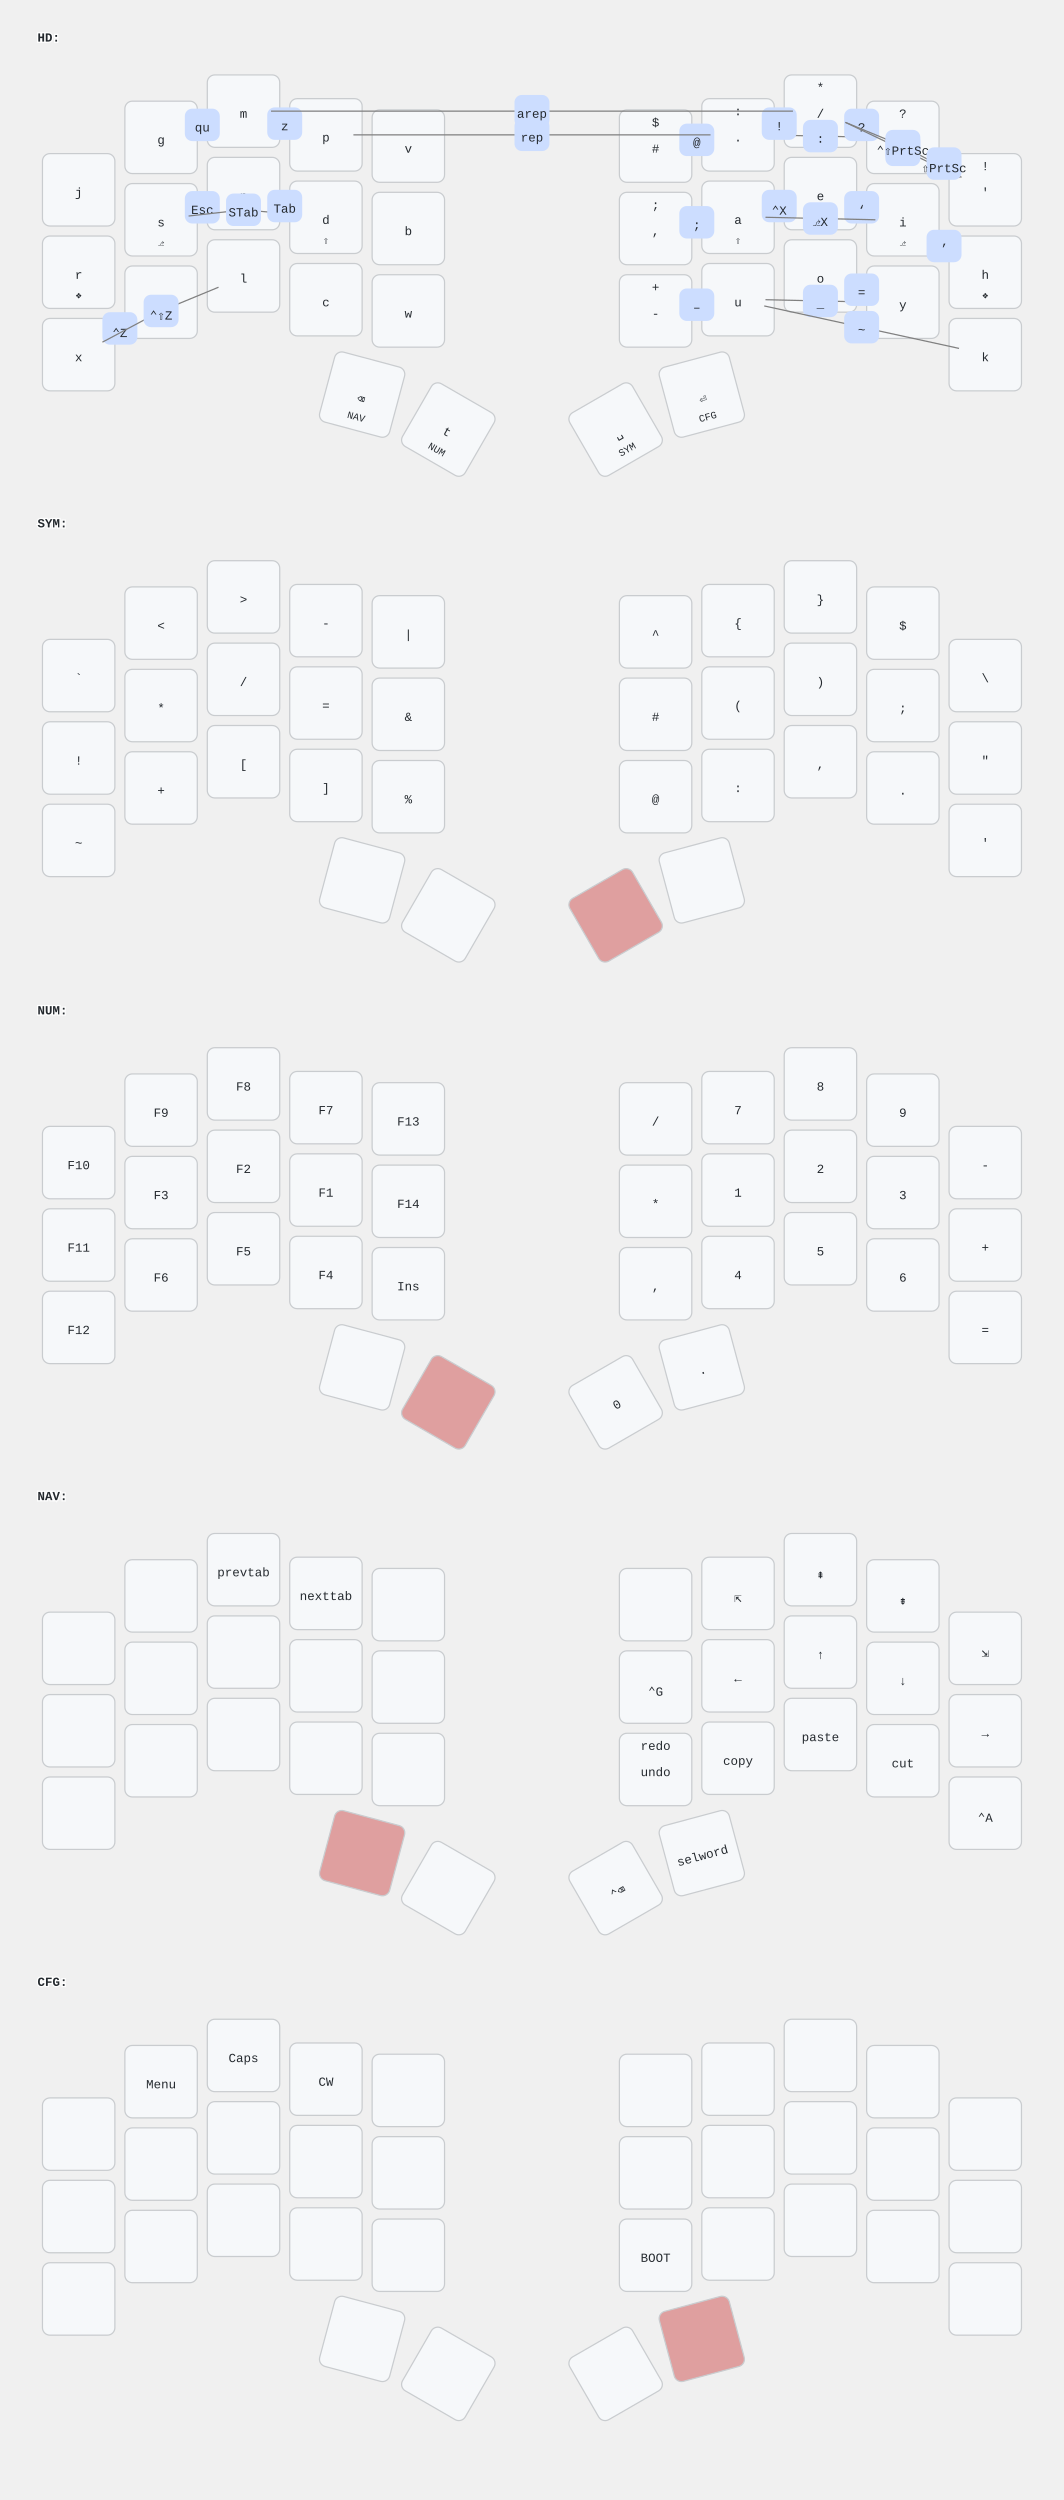
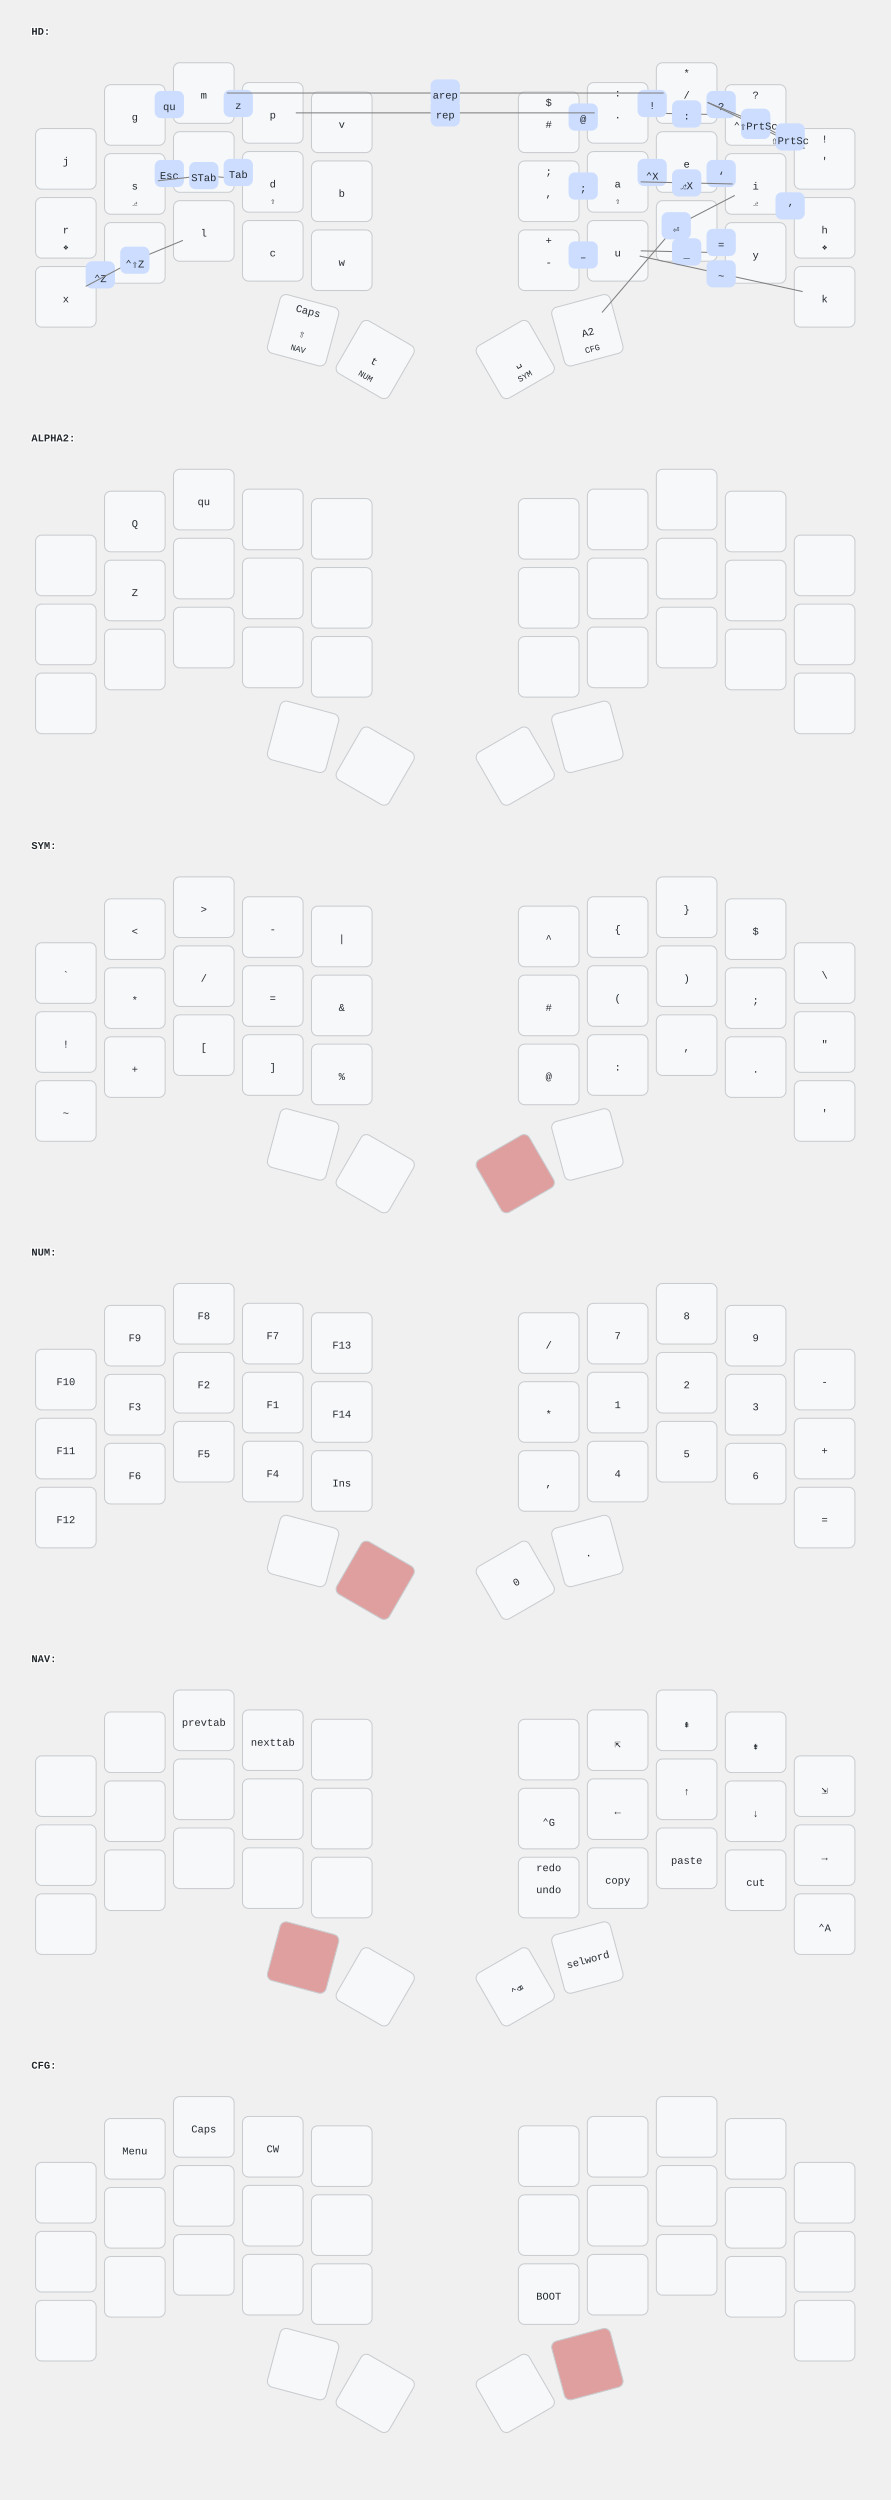
- <svg xmlns="http://www.w3.org/2000/svg" width="852" height="2002" viewBox="0 0 852 2002" class="keymap">
+ <svg xmlns="http://www.w3.org/2000/svg" width="852" height="2392" viewBox="0 0 852 2392" class="keymap">
  <style>/* inherit to force styles through use tags */
svg path {
    fill: inherit;
}

/* font and background color specifications */
svg.keymap {
    font-family: SFMono-Regular,Consolas,Liberation Mono,Menlo,monospace;
    font-size: 10px;
    font-kerning: normal;
    text-rendering: optimizeLegibility;
    fill: #24292e;
}

/* default key styling */
rect.key {
    fill: #f6f8fa;
    stroke: #c9cccf;
    stroke-width: 1;
}

/* default key side styling, only used is draw_key_sides is set */
rect.side {
    filter: brightness(90%);
}

/* color accent for combo boxes */
rect.combo, rect.combo-separate {
    fill: #cdf;
}

/* color accent for held keys */
rect.held, rect.combo.held {
    fill: #df9f9f;
}

/* color accent for ghost (optional) keys */
rect.ghost, rect.combo.ghost {
    stroke-dasharray: 4, 4;
    stroke-width: 2;
}

text {
    text-anchor: middle;
    dominant-baseline: hanging;
}

/* styling for layer labels */
text.label {
    font-weight: bold;
    text-anchor: start;
    stroke: white;
    stroke-width: 2;
    paint-order: stroke;
}

/* styling for combo tap, and key hold/shifted label text */
text.combo, text.hold, text.shifted {
    font-size: 10px;
}

/* styling for hold label text */
text.hold {
    font-size: 8px;
}

text.hold {
    text-anchor: middle;
    dominant-baseline: auto;
}

text.shifted {
    text-anchor: middle;
    dominant-baseline: hanging;
}

/* styling for hold/shifted label text in combo box */
text.combo.hold, text.combo.shifted {
    font-size: 8px;
}

/* lighter symbol for transparent keys */
text.trans {
    fill: #7b7e81;
}

/* styling for combo dendrons */
path.combo {
    stroke-width: 1;
    stroke: gray;
    fill: none;
}

/* Start Tabler Icons Cleanup */
/* cannot use height/width with glyphs */
.icon-tabler &gt; path {
    fill: inherit;
    stroke: inherit;
    stroke-width: 2;
}
/* hide tabler's default box */
.icon-tabler &gt; path[stroke="none"][fill="none"] {
    visibility: hidden;
}
/* End Tabler Icons Cleanup */
</style>
  <g transform="translate(30, 0)" class="layer-HD">
    <text x="0" y="28" class="label" id="HD">HD:</text>
    <g transform="translate(0, 56)">
      <g transform="translate(33, 96)" class="key keypos-0">
        <rect rx="6" ry="6" x="-29" y="-29" width="58" height="58" class="key" />
        <text x="0" y="0" class="key tap">j</text>
      </g>
      <g transform="translate(99, 54)" class="key keypos-1">
        <rect rx="6" ry="6" x="-29" y="-29" width="58" height="58" class="key" />
        <text x="0" y="0" class="key tap">g</text>
      </g>
      <g transform="translate(165, 33)" class="key keypos-2">
        <rect rx="6" ry="6" x="-29" y="-29" width="58" height="58" class="key" />
        <text x="0" y="0" class="key tap">m</text>
      </g>
      <g transform="translate(231, 52)" class="key keypos-3">
        <rect rx="6" ry="6" x="-29" y="-29" width="58" height="58" class="key" />
        <text x="0" y="0" class="key tap">p</text>
      </g>
      <g transform="translate(297, 61)" class="key keypos-4">
        <rect rx="6" ry="6" x="-29" y="-29" width="58" height="58" class="key" />
        <text x="0" y="0" class="key tap">v</text>
      </g>
      <g transform="translate(495, 61)" class="key keypos-5">
        <rect rx="6" ry="6" x="-29" y="-29" width="58" height="58" class="key" />
        <text x="0" y="0" class="key tap">#</text>
        <text x="0" y="-21" class="key shifted">$</text>
      </g>
      <g transform="translate(561, 52)" class="key keypos-6">
        <rect rx="6" ry="6" x="-29" y="-29" width="58" height="58" class="key" />
        <text x="0" y="0" class="key tap">.</text>
        <text x="0" y="-21" class="key shifted">:</text>
      </g>
      <g transform="translate(627, 33)" class="key keypos-7">
        <rect rx="6" ry="6" x="-29" y="-29" width="58" height="58" class="key" />
        <text x="0" y="0" class="key tap">/</text>
        <text x="0" y="-21" class="key shifted">*</text>
      </g>
      <g transform="translate(693, 54)" class="key keypos-8">
        <rect rx="6" ry="6" x="-29" y="-29" width="58" height="58" class="key" />
        <text x="0" y="0" class="key tap">"</text>
        <text x="0" y="-21" class="key shifted">?</text>
      </g>
      <g transform="translate(759, 96)" class="key keypos-9">
        <rect rx="6" ry="6" x="-29" y="-29" width="58" height="58" class="key" />
        <text x="0" y="0" class="key tap">'</text>
        <text x="0" y="-21" class="key shifted">!</text>
      </g>
      <g transform="translate(33, 162)" class="key keypos-10">
        <rect rx="6" ry="6" x="-29" y="-29" width="58" height="58" class="key" />
        <text x="0" y="0" class="key tap">r</text>
        <text x="0" y="21" class="key hold">❖</text>
      </g>
      <g transform="translate(99, 120)" class="key keypos-11">
        <rect rx="6" ry="6" x="-29" y="-29" width="58" height="58" class="key" />
        <text x="0" y="0" class="key tap">s</text>
        <text x="0" y="21" class="key hold">⎇</text>
      </g>
      <g transform="translate(165, 99)" class="key keypos-12">
        <rect rx="6" ry="6" x="-29" y="-29" width="58" height="58" class="key" />
        <text x="0" y="0" class="key tap">n</text>
        <text x="0" y="21" class="key hold">⌃</text>
      </g>
      <g transform="translate(231, 118)" class="key keypos-13">
        <rect rx="6" ry="6" x="-29" y="-29" width="58" height="58" class="key" />
        <text x="0" y="0" class="key tap">d</text>
        <text x="0" y="21" class="key hold">⇧</text>
      </g>
      <g transform="translate(297, 127)" class="key keypos-14">
        <rect rx="6" ry="6" x="-29" y="-29" width="58" height="58" class="key" />
        <text x="0" y="0" class="key tap">b</text>
      </g>
      <g transform="translate(495, 127)" class="key keypos-15">
        <rect rx="6" ry="6" x="-29" y="-29" width="58" height="58" class="key" />
        <text x="0" y="0" class="key tap">,</text>
        <text x="0" y="-21" class="key shifted">;</text>
      </g>
      <g transform="translate(561, 118)" class="key keypos-16">
        <rect rx="6" ry="6" x="-29" y="-29" width="58" height="58" class="key" />
        <text x="0" y="0" class="key tap">a</text>
        <text x="0" y="21" class="key hold">⇧</text>
      </g>
      <g transform="translate(627, 99)" class="key keypos-17">
        <rect rx="6" ry="6" x="-29" y="-29" width="58" height="58" class="key" />
        <text x="0" y="0" class="key tap">e</text>
        <text x="0" y="21" class="key hold">⌃</text>
      </g>
      <g transform="translate(693, 120)" class="key keypos-18">
        <rect rx="6" ry="6" x="-29" y="-29" width="58" height="58" class="key" />
        <text x="0" y="0" class="key tap">i</text>
        <text x="0" y="21" class="key hold">⎇</text>
      </g>
      <g transform="translate(759, 162)" class="key keypos-19">
        <rect rx="6" ry="6" x="-29" y="-29" width="58" height="58" class="key" />
        <text x="0" y="0" class="key tap">h</text>
        <text x="0" y="21" class="key hold">❖</text>
      </g>
      <g transform="translate(33, 228)" class="key keypos-20">
        <rect rx="6" ry="6" x="-29" y="-29" width="58" height="58" class="key" />
        <text x="0" y="0" class="key tap">x</text>
      </g>
      <g transform="translate(99, 186)" class="key keypos-21">
        <rect rx="6" ry="6" x="-29" y="-29" width="58" height="58" class="key" />
        <text x="0" y="0" class="key tap">f</text>
      </g>
      <g transform="translate(165, 165)" class="key keypos-22">
        <rect rx="6" ry="6" x="-29" y="-29" width="58" height="58" class="key" />
        <text x="0" y="0" class="key tap">l</text>
      </g>
      <g transform="translate(231, 184)" class="key keypos-23">
        <rect rx="6" ry="6" x="-29" y="-29" width="58" height="58" class="key" />
        <text x="0" y="0" class="key tap">c</text>
      </g>
      <g transform="translate(297, 193)" class="key keypos-24">
        <rect rx="6" ry="6" x="-29" y="-29" width="58" height="58" class="key" />
        <text x="0" y="0" class="key tap">w</text>
      </g>
      <g transform="translate(495, 193)" class="key keypos-25">
        <rect rx="6" ry="6" x="-29" y="-29" width="58" height="58" class="key" />
        <text x="0" y="0" class="key tap">-</text>
        <text x="0" y="-21" class="key shifted">+</text>
      </g>
      <g transform="translate(561, 184)" class="key keypos-26">
        <rect rx="6" ry="6" x="-29" y="-29" width="58" height="58" class="key" />
        <text x="0" y="0" class="key tap">u</text>
      </g>
      <g transform="translate(627, 165)" class="key keypos-27">
        <rect rx="6" ry="6" x="-29" y="-29" width="58" height="58" class="key" />
        <text x="0" y="0" class="key tap">o</text>
      </g>
      <g transform="translate(693, 186)" class="key keypos-28">
        <rect rx="6" ry="6" x="-29" y="-29" width="58" height="58" class="key" />
        <text x="0" y="0" class="key tap">y</text>
      </g>
      <g transform="translate(759, 228)" class="key keypos-29">
        <rect rx="6" ry="6" x="-29" y="-29" width="58" height="58" class="key" />
        <text x="0" y="0" class="key tap">k</text>
      </g>
      <g transform="translate(260, 260) rotate(15.0)" class="key keypos-30">
        <rect rx="6" ry="6" x="-29" y="-29" width="58" height="58" class="key" />
-         <text x="0" y="0" class="key tap">⌫</text>
+         <text x="0" y="0" class="key tap">⇧</text>
        <a href="#NAV">
          <text x="0" y="21" class="key hold layer-activator">NAV</text>
        </a>
+         <text x="0" y="-21" class="key shifted">Caps</text>
      </g>
      <g transform="translate(329, 288) rotate(30.0)" class="key keypos-31">
        <rect rx="6" ry="6" x="-29" y="-29" width="58" height="58" class="key" />
        <text x="0" y="0" class="key tap">t</text>
        <a href="#NUM">
          <text x="0" y="21" class="key hold layer-activator">NUM</text>
        </a>
      </g>
      <g transform="translate(463, 288) rotate(-30.0)" class="key keypos-32">
        <rect rx="6" ry="6" x="-29" y="-29" width="58" height="58" class="key" />
        <text x="0" y="0" class="key tap">␣</text>
        <a href="#SYM">
          <text x="0" y="21" class="key hold layer-activator">SYM</text>
        </a>
      </g>
      <g transform="translate(532, 260) rotate(-15.0)" class="key keypos-33">
        <rect rx="6" ry="6" x="-29" y="-29" width="58" height="58" class="key" />
-         <text x="0" y="0" class="key tap">⏎</text>
+         <text x="0" y="0" class="key tap">A2</text>
        <a href="#CFG">
          <text x="0" y="21" class="key hold layer-activator">CFG</text>
        </a>
      </g>
      <g class="combo combopos-0">
+         <path d="M617,160 l56,-29" class="combo" />
+         <path d="M617,160 l-71,83" class="combo" />
+         <rect rx="6" ry="6" x="603" y="147" width="28" height="26" class="combo" />
+         <text x="617" y="160" class="combo tap">⏎</text>
+       </g>
+       <g class="combo combopos-1">
        <rect rx="6" ry="6" x="118" y="31" width="28" height="26" class="combo" />
        <text x="132" y="44" class="combo tap">qu</text>
      </g>
-       <g class="combo combopos-1">
+       <g class="combo combopos-2">
        <rect rx="6" ry="6" x="184" y="30" width="28" height="26" class="combo" />
        <text x="198" y="43" class="combo tap">z</text>
      </g>
-       <g class="combo combopos-2">
+       <g class="combo combopos-3">
        <rect rx="6" ry="6" x="118" y="97" width="28" height="26" class="combo" />
        <text x="132" y="110" class="combo tap">Esc</text>
      </g>
-       <g class="combo combopos-3">
+       <g class="combo combopos-4">
        <path d="M165,112 l-44,5" class="combo" />
        <path d="M165,112 l44,4" class="combo" />
        <rect rx="6" ry="6" x="151" y="99" width="28" height="26" class="combo" />
        <text x="165" y="112" class="combo tap">STab</text>
      </g>
-       <g class="combo combopos-4">
+       <g class="combo combopos-5">
        <rect rx="6" ry="6" x="184" y="96" width="28" height="26" class="combo" />
        <text x="198" y="109" class="combo tap">Tab</text>
      </g>
-       <g class="combo combopos-5">
+       <g class="combo combopos-6">
        <path d="M627,185 l-44,-1" class="combo" />
        <path d="M627,185 l44,1" class="combo" />
        <rect rx="6" ry="6" x="613" y="172" width="28" height="26" class="combo" />
        <text x="627" y="185" class="combo tap">_</text>
      </g>
-       <g class="combo combopos-6">
+       <g class="combo combopos-7">
        <path d="M660,206 l-78,-17" class="combo" />
        <path d="M660,206 l78,17" class="combo" />
        <rect rx="6" ry="6" x="646" y="193" width="28" height="26" class="combo" />
        <text x="660" y="206" class="combo tap">~</text>
      </g>
-       <g class="combo combopos-7">
+       <g class="combo combopos-8">
        <rect rx="6" ry="6" x="514" y="109" width="28" height="26" class="combo" />
        <text x="528" y="122" class="combo tap">;</text>
      </g>
-       <g class="combo combopos-8">
+       <g class="combo combopos-9">
        <path d="M627,53 l-44,-1" class="combo" />
        <path d="M627,53 l44,1" class="combo" />
        <rect rx="6" ry="6" x="613" y="40" width="28" height="26" class="combo" />
        <text x="627" y="53" class="combo tap">:</text>
      </g>
-       <g class="combo combopos-9">
+       <g class="combo combopos-10">
        <rect rx="6" ry="6" x="580" y="30" width="28" height="26" class="combo" />
        <text x="594" y="43" class="combo tap">!</text>
      </g>
-       <g class="combo combopos-10">
+       <g class="combo combopos-11">
        <rect rx="6" ry="6" x="646" y="31" width="28" height="26" class="combo" />
        <text x="660" y="44" class="combo tap">?</text>
      </g>
-       <g class="combo combopos-11">
+       <g class="combo combopos-12">
        <path d="M693,64 l-46,-22" class="combo" />
        <path d="M693,64 l46,22" class="combo" />
        <rect rx="6" ry="6" x="679" y="51" width="28" height="26" class="combo" />
        <text x="693" y="64" class="combo tap">$</text>
      </g>
-       <g class="combo combopos-12">
+       <g class="combo combopos-13">
        <rect rx="6" ry="6" x="646" y="163" width="28" height="26" class="combo" />
        <text x="660" y="176" class="combo tap">=</text>
      </g>
-       <g class="combo combopos-13">
+       <g class="combo combopos-14">
        <rect rx="6" ry="6" x="514" y="43" width="28" height="26" class="combo" />
        <text x="528" y="56" class="combo tap">@</text>
      </g>
-       <g class="combo combopos-14">
+       <g class="combo combopos-15">
        <rect rx="6" ry="6" x="514" y="175" width="28" height="26" class="combo" />
        <text x="528" y="188" class="combo tap">–</text>
      </g>
-       <g class="combo combopos-15">
+       <g class="combo combopos-16">
        <rect rx="6" ry="6" x="646" y="97" width="28" height="26" class="combo" />
        <text x="660" y="110" class="combo tap">‘</text>
      </g>
-       <g class="combo combopos-16">
+       <g class="combo combopos-17">
        <rect rx="6" ry="6" x="712" y="128" width="28" height="26" class="combo" />
        <text x="726" y="141" class="combo tap">’</text>
      </g>
-       <g class="combo combopos-17">
+       <g class="combo combopos-18">
        <path d="M396,52 l-143,0" class="combo" />
        <path d="M396,52 l143,0" class="combo" />
        <rect rx="6" ry="6" x="382" y="39" width="28" height="26" class="combo" />
        <text x="396" y="52" class="combo tap">rep</text>
      </g>
-       <g class="combo combopos-18">
+       <g class="combo combopos-19">
        <path d="M396,33 l-209,0" class="combo" />
        <path d="M396,33 l209,0" class="combo" />
        <rect rx="6" ry="6" x="382" y="20" width="28" height="26" class="combo" />
        <text x="396" y="33" class="combo tap">arep</text>
      </g>
-       <g class="combo combopos-19">
+       <g class="combo combopos-20">
        <rect rx="6" ry="6" x="580" y="96" width="28" height="26" class="combo" />
        <text x="594" y="109" class="combo tap">⌃X</text>
      </g>
-       <g class="combo combopos-20">
+       <g class="combo combopos-21">
        <path d="M627,119 l-44,-1" class="combo" />
        <path d="M627,119 l44,1" class="combo" />
        <rect rx="6" ry="6" x="613" y="106" width="28" height="26" class="combo" />
        <text x="627" y="119" class="combo tap">⎇X</text>
      </g>
-       <g class="combo combopos-21">
+       <g class="combo combopos-22">
        <rect rx="6" ry="6" x="52" y="194" width="28" height="26" class="combo" />
        <text x="66" y="207" class="combo tap">⌃Z</text>
      </g>
-       <g class="combo combopos-22">
+       <g class="combo combopos-23">
        <path d="M99,193 l-47,25" class="combo" />
        <path d="M99,193 l46,-19" class="combo" />
        <rect rx="6" ry="6" x="85" y="180" width="28" height="26" class="combo" />
        <text x="99" y="193" class="combo tap">⌃⇧Z</text>
      </g>
-       <g class="combo combopos-23">
+       <g class="combo combopos-24">
        <path d="M693,61 l-46,-19" class="combo" />
        <path d="M693,61 l47,25" class="combo" />
        <rect rx="6" ry="6" x="679" y="48" width="28" height="26" class="combo" />
        <text x="693" y="61" class="combo tap">⌃⇧PrtSc</text>
      </g>
-       <g class="combo combopos-24">
+       <g class="combo combopos-25">
        <rect rx="6" ry="6" x="712" y="62" width="28" height="26" class="combo" />
        <text x="726" y="75" class="combo tap">⇧PrtSc</text>
      </g>
    </g>
  </g>
-   <g transform="translate(30, 389)" class="layer-SYM">
+   <g transform="translate(30, 389)" class="layer-ALPHA2">
+     <text x="0" y="28" class="label" id="ALPHA2">ALPHA2:</text>
+     <g transform="translate(0, 56)">
+       <g transform="translate(33, 96)" class="key keypos-0">
+         <rect rx="6" ry="6" x="-29" y="-29" width="58" height="58" class="key" />
+       </g>
+       <g transform="translate(99, 54)" class="key keypos-1">
+         <rect rx="6" ry="6" x="-29" y="-29" width="58" height="58" class="key" />
+         <text x="0" y="0" class="key tap">Q</text>
+       </g>
+       <g transform="translate(165, 33)" class="key keypos-2">
+         <rect rx="6" ry="6" x="-29" y="-29" width="58" height="58" class="key" />
+         <text x="0" y="0" class="key tap">qu</text>
+       </g>
+       <g transform="translate(231, 52)" class="key keypos-3">
+         <rect rx="6" ry="6" x="-29" y="-29" width="58" height="58" class="key" />
+       </g>
+       <g transform="translate(297, 61)" class="key keypos-4">
+         <rect rx="6" ry="6" x="-29" y="-29" width="58" height="58" class="key" />
+       </g>
+       <g transform="translate(495, 61)" class="key keypos-5">
+         <rect rx="6" ry="6" x="-29" y="-29" width="58" height="58" class="key" />
+       </g>
+       <g transform="translate(561, 52)" class="key keypos-6">
+         <rect rx="6" ry="6" x="-29" y="-29" width="58" height="58" class="key" />
+       </g>
+       <g transform="translate(627, 33)" class="key keypos-7">
+         <rect rx="6" ry="6" x="-29" y="-29" width="58" height="58" class="key" />
+       </g>
+       <g transform="translate(693, 54)" class="key keypos-8">
+         <rect rx="6" ry="6" x="-29" y="-29" width="58" height="58" class="key" />
+       </g>
+       <g transform="translate(759, 96)" class="key keypos-9">
+         <rect rx="6" ry="6" x="-29" y="-29" width="58" height="58" class="key" />
+       </g>
+       <g transform="translate(33, 162)" class="key keypos-10">
+         <rect rx="6" ry="6" x="-29" y="-29" width="58" height="58" class="key" />
+       </g>
+       <g transform="translate(99, 120)" class="key keypos-11">
+         <rect rx="6" ry="6" x="-29" y="-29" width="58" height="58" class="key" />
+         <text x="0" y="0" class="key tap">Z</text>
+       </g>
+       <g transform="translate(165, 99)" class="key keypos-12">
+         <rect rx="6" ry="6" x="-29" y="-29" width="58" height="58" class="key" />
+       </g>
+       <g transform="translate(231, 118)" class="key keypos-13">
+         <rect rx="6" ry="6" x="-29" y="-29" width="58" height="58" class="key" />
+       </g>
+       <g transform="translate(297, 127)" class="key keypos-14">
+         <rect rx="6" ry="6" x="-29" y="-29" width="58" height="58" class="key" />
+       </g>
+       <g transform="translate(495, 127)" class="key keypos-15">
+         <rect rx="6" ry="6" x="-29" y="-29" width="58" height="58" class="key" />
+       </g>
+       <g transform="translate(561, 118)" class="key keypos-16">
+         <rect rx="6" ry="6" x="-29" y="-29" width="58" height="58" class="key" />
+       </g>
+       <g transform="translate(627, 99)" class="key keypos-17">
+         <rect rx="6" ry="6" x="-29" y="-29" width="58" height="58" class="key" />
+       </g>
+       <g transform="translate(693, 120)" class="key keypos-18">
+         <rect rx="6" ry="6" x="-29" y="-29" width="58" height="58" class="key" />
+       </g>
+       <g transform="translate(759, 162)" class="key keypos-19">
+         <rect rx="6" ry="6" x="-29" y="-29" width="58" height="58" class="key" />
+       </g>
+       <g transform="translate(33, 228)" class="key keypos-20">
+         <rect rx="6" ry="6" x="-29" y="-29" width="58" height="58" class="key" />
+       </g>
+       <g transform="translate(99, 186)" class="key keypos-21">
+         <rect rx="6" ry="6" x="-29" y="-29" width="58" height="58" class="key" />
+       </g>
+       <g transform="translate(165, 165)" class="key keypos-22">
+         <rect rx="6" ry="6" x="-29" y="-29" width="58" height="58" class="key" />
+       </g>
+       <g transform="translate(231, 184)" class="key keypos-23">
+         <rect rx="6" ry="6" x="-29" y="-29" width="58" height="58" class="key" />
+       </g>
+       <g transform="translate(297, 193)" class="key keypos-24">
+         <rect rx="6" ry="6" x="-29" y="-29" width="58" height="58" class="key" />
+       </g>
+       <g transform="translate(495, 193)" class="key keypos-25">
+         <rect rx="6" ry="6" x="-29" y="-29" width="58" height="58" class="key" />
+       </g>
+       <g transform="translate(561, 184)" class="key keypos-26">
+         <rect rx="6" ry="6" x="-29" y="-29" width="58" height="58" class="key" />
+       </g>
+       <g transform="translate(627, 165)" class="key keypos-27">
+         <rect rx="6" ry="6" x="-29" y="-29" width="58" height="58" class="key" />
+       </g>
+       <g transform="translate(693, 186)" class="key keypos-28">
+         <rect rx="6" ry="6" x="-29" y="-29" width="58" height="58" class="key" />
+       </g>
+       <g transform="translate(759, 228)" class="key keypos-29">
+         <rect rx="6" ry="6" x="-29" y="-29" width="58" height="58" class="key" />
+       </g>
+       <g transform="translate(260, 260) rotate(15.0)" class="key keypos-30">
+         <rect rx="6" ry="6" x="-29" y="-29" width="58" height="58" class="key" />
+       </g>
+       <g transform="translate(329, 288) rotate(30.0)" class="key keypos-31">
+         <rect rx="6" ry="6" x="-29" y="-29" width="58" height="58" class="key" />
+       </g>
+       <g transform="translate(463, 288) rotate(-30.0)" class="key keypos-32">
+         <rect rx="6" ry="6" x="-29" y="-29" width="58" height="58" class="key" />
+       </g>
+       <g transform="translate(532, 260) rotate(-15.0)" class="key keypos-33">
+         <rect rx="6" ry="6" x="-29" y="-29" width="58" height="58" class="key" />
+       </g>
+     </g>
+   </g>
+   <g transform="translate(30, 779)" class="layer-SYM">
    <text x="0" y="28" class="label" id="SYM">SYM:</text>
    <g transform="translate(0, 56)">
      <g transform="translate(33, 96)" class="key keypos-0">
        <rect rx="6" ry="6" x="-29" y="-29" width="58" height="58" class="key" />
        <text x="0" y="0" class="key tap">`</text>
      </g>
      <g transform="translate(99, 54)" class="key keypos-1">
        <rect rx="6" ry="6" x="-29" y="-29" width="58" height="58" class="key" />
        <text x="0" y="0" class="key tap">&lt;</text>
      </g>
      <g transform="translate(165, 33)" class="key keypos-2">
        <rect rx="6" ry="6" x="-29" y="-29" width="58" height="58" class="key" />
        <text x="0" y="0" class="key tap">&gt;</text>
      </g>
      <g transform="translate(231, 52)" class="key keypos-3">
        <rect rx="6" ry="6" x="-29" y="-29" width="58" height="58" class="key" />
        <text x="0" y="0" class="key tap">-</text>
      </g>
      <g transform="translate(297, 61)" class="key keypos-4">
        <rect rx="6" ry="6" x="-29" y="-29" width="58" height="58" class="key" />
        <text x="0" y="0" class="key tap">|</text>
      </g>
      <g transform="translate(495, 61)" class="key keypos-5">
        <rect rx="6" ry="6" x="-29" y="-29" width="58" height="58" class="key" />
        <text x="0" y="0" class="key tap">^</text>
      </g>
      <g transform="translate(561, 52)" class="key keypos-6">
        <rect rx="6" ry="6" x="-29" y="-29" width="58" height="58" class="key" />
        <text x="0" y="0" class="key tap">{</text>
      </g>
      <g transform="translate(627, 33)" class="key keypos-7">
        <rect rx="6" ry="6" x="-29" y="-29" width="58" height="58" class="key" />
        <text x="0" y="0" class="key tap">}</text>
      </g>
      <g transform="translate(693, 54)" class="key keypos-8">
        <rect rx="6" ry="6" x="-29" y="-29" width="58" height="58" class="key" />
        <text x="0" y="0" class="key tap">$</text>
      </g>
      <g transform="translate(759, 96)" class="key keypos-9">
        <rect rx="6" ry="6" x="-29" y="-29" width="58" height="58" class="key" />
        <text x="0" y="0" class="key tap">\</text>
      </g>
      <g transform="translate(33, 162)" class="key keypos-10">
        <rect rx="6" ry="6" x="-29" y="-29" width="58" height="58" class="key" />
        <text x="0" y="0" class="key tap">!</text>
      </g>
      <g transform="translate(99, 120)" class="key keypos-11">
        <rect rx="6" ry="6" x="-29" y="-29" width="58" height="58" class="key" />
        <text x="0" y="0" class="key tap">*</text>
      </g>
      <g transform="translate(165, 99)" class="key keypos-12">
        <rect rx="6" ry="6" x="-29" y="-29" width="58" height="58" class="key" />
        <text x="0" y="0" class="key tap">/</text>
      </g>
      <g transform="translate(231, 118)" class="key keypos-13">
        <rect rx="6" ry="6" x="-29" y="-29" width="58" height="58" class="key" />
        <text x="0" y="0" class="key tap">=</text>
      </g>
      <g transform="translate(297, 127)" class="key keypos-14">
        <rect rx="6" ry="6" x="-29" y="-29" width="58" height="58" class="key" />
        <text x="0" y="0" class="key tap">&amp;</text>
      </g>
      <g transform="translate(495, 127)" class="key keypos-15">
        <rect rx="6" ry="6" x="-29" y="-29" width="58" height="58" class="key" />
        <text x="0" y="0" class="key tap">#</text>
      </g>
      <g transform="translate(561, 118)" class="key keypos-16">
        <rect rx="6" ry="6" x="-29" y="-29" width="58" height="58" class="key" />
        <text x="0" y="0" class="key tap">(</text>
      </g>
      <g transform="translate(627, 99)" class="key keypos-17">
        <rect rx="6" ry="6" x="-29" y="-29" width="58" height="58" class="key" />
        <text x="0" y="0" class="key tap">)</text>
      </g>
      <g transform="translate(693, 120)" class="key keypos-18">
        <rect rx="6" ry="6" x="-29" y="-29" width="58" height="58" class="key" />
        <text x="0" y="0" class="key tap">;</text>
      </g>
      <g transform="translate(759, 162)" class="key keypos-19">
        <rect rx="6" ry="6" x="-29" y="-29" width="58" height="58" class="key" />
        <text x="0" y="0" class="key tap">"</text>
      </g>
      <g transform="translate(33, 228)" class="key keypos-20">
        <rect rx="6" ry="6" x="-29" y="-29" width="58" height="58" class="key" />
        <text x="0" y="0" class="key tap">~</text>
      </g>
      <g transform="translate(99, 186)" class="key keypos-21">
        <rect rx="6" ry="6" x="-29" y="-29" width="58" height="58" class="key" />
        <text x="0" y="0" class="key tap">+</text>
      </g>
      <g transform="translate(165, 165)" class="key keypos-22">
        <rect rx="6" ry="6" x="-29" y="-29" width="58" height="58" class="key" />
        <text x="0" y="0" class="key tap">[</text>
      </g>
      <g transform="translate(231, 184)" class="key keypos-23">
        <rect rx="6" ry="6" x="-29" y="-29" width="58" height="58" class="key" />
        <text x="0" y="0" class="key tap">]</text>
      </g>
      <g transform="translate(297, 193)" class="key keypos-24">
        <rect rx="6" ry="6" x="-29" y="-29" width="58" height="58" class="key" />
        <text x="0" y="0" class="key tap">%</text>
      </g>
      <g transform="translate(495, 193)" class="key keypos-25">
        <rect rx="6" ry="6" x="-29" y="-29" width="58" height="58" class="key" />
        <text x="0" y="0" class="key tap">@</text>
      </g>
      <g transform="translate(561, 184)" class="key keypos-26">
        <rect rx="6" ry="6" x="-29" y="-29" width="58" height="58" class="key" />
        <text x="0" y="0" class="key tap">:</text>
      </g>
      <g transform="translate(627, 165)" class="key keypos-27">
        <rect rx="6" ry="6" x="-29" y="-29" width="58" height="58" class="key" />
        <text x="0" y="0" class="key tap">,</text>
      </g>
      <g transform="translate(693, 186)" class="key keypos-28">
        <rect rx="6" ry="6" x="-29" y="-29" width="58" height="58" class="key" />
        <text x="0" y="0" class="key tap">.</text>
      </g>
      <g transform="translate(759, 228)" class="key keypos-29">
        <rect rx="6" ry="6" x="-29" y="-29" width="58" height="58" class="key" />
        <text x="0" y="0" class="key tap">'</text>
      </g>
      <g transform="translate(260, 260) rotate(15.0)" class="key keypos-30">
        <rect rx="6" ry="6" x="-29" y="-29" width="58" height="58" class="key" />
      </g>
      <g transform="translate(329, 288) rotate(30.0)" class="key keypos-31">
        <rect rx="6" ry="6" x="-29" y="-29" width="58" height="58" class="key" />
      </g>
      <g transform="translate(463, 288) rotate(-30.0)" class="key held keypos-32">
        <rect rx="6" ry="6" x="-29" y="-29" width="58" height="58" class="key held" />
      </g>
      <g transform="translate(532, 260) rotate(-15.0)" class="key keypos-33">
        <rect rx="6" ry="6" x="-29" y="-29" width="58" height="58" class="key" />
      </g>
    </g>
  </g>
-   <g transform="translate(30, 779)" class="layer-NUM">
+   <g transform="translate(30, 1168)" class="layer-NUM">
    <text x="0" y="28" class="label" id="NUM">NUM:</text>
    <g transform="translate(0, 56)">
      <g transform="translate(33, 96)" class="key keypos-0">
        <rect rx="6" ry="6" x="-29" y="-29" width="58" height="58" class="key" />
        <text x="0" y="0" class="key tap">F10</text>
      </g>
      <g transform="translate(99, 54)" class="key keypos-1">
        <rect rx="6" ry="6" x="-29" y="-29" width="58" height="58" class="key" />
        <text x="0" y="0" class="key tap">F9</text>
      </g>
      <g transform="translate(165, 33)" class="key keypos-2">
        <rect rx="6" ry="6" x="-29" y="-29" width="58" height="58" class="key" />
        <text x="0" y="0" class="key tap">F8</text>
      </g>
      <g transform="translate(231, 52)" class="key keypos-3">
        <rect rx="6" ry="6" x="-29" y="-29" width="58" height="58" class="key" />
        <text x="0" y="0" class="key tap">F7</text>
      </g>
      <g transform="translate(297, 61)" class="key keypos-4">
        <rect rx="6" ry="6" x="-29" y="-29" width="58" height="58" class="key" />
        <text x="0" y="0" class="key tap">F13</text>
      </g>
      <g transform="translate(495, 61)" class="key keypos-5">
        <rect rx="6" ry="6" x="-29" y="-29" width="58" height="58" class="key" />
        <text x="0" y="0" class="key tap">/</text>
      </g>
      <g transform="translate(561, 52)" class="key keypos-6">
        <rect rx="6" ry="6" x="-29" y="-29" width="58" height="58" class="key" />
        <text x="0" y="0" class="key tap">7</text>
      </g>
      <g transform="translate(627, 33)" class="key keypos-7">
        <rect rx="6" ry="6" x="-29" y="-29" width="58" height="58" class="key" />
        <text x="0" y="0" class="key tap">8</text>
      </g>
      <g transform="translate(693, 54)" class="key keypos-8">
        <rect rx="6" ry="6" x="-29" y="-29" width="58" height="58" class="key" />
        <text x="0" y="0" class="key tap">9</text>
      </g>
      <g transform="translate(759, 96)" class="key keypos-9">
        <rect rx="6" ry="6" x="-29" y="-29" width="58" height="58" class="key" />
        <text x="0" y="0" class="key tap">-</text>
      </g>
      <g transform="translate(33, 162)" class="key keypos-10">
        <rect rx="6" ry="6" x="-29" y="-29" width="58" height="58" class="key" />
        <text x="0" y="0" class="key tap">F11</text>
      </g>
      <g transform="translate(99, 120)" class="key keypos-11">
        <rect rx="6" ry="6" x="-29" y="-29" width="58" height="58" class="key" />
        <text x="0" y="0" class="key tap">F3</text>
      </g>
      <g transform="translate(165, 99)" class="key keypos-12">
        <rect rx="6" ry="6" x="-29" y="-29" width="58" height="58" class="key" />
        <text x="0" y="0" class="key tap">F2</text>
      </g>
      <g transform="translate(231, 118)" class="key keypos-13">
        <rect rx="6" ry="6" x="-29" y="-29" width="58" height="58" class="key" />
        <text x="0" y="0" class="key tap">F1</text>
      </g>
      <g transform="translate(297, 127)" class="key keypos-14">
        <rect rx="6" ry="6" x="-29" y="-29" width="58" height="58" class="key" />
        <text x="0" y="0" class="key tap">F14</text>
      </g>
      <g transform="translate(495, 127)" class="key keypos-15">
        <rect rx="6" ry="6" x="-29" y="-29" width="58" height="58" class="key" />
        <text x="0" y="0" class="key tap">*</text>
      </g>
      <g transform="translate(561, 118)" class="key keypos-16">
        <rect rx="6" ry="6" x="-29" y="-29" width="58" height="58" class="key" />
        <text x="0" y="0" class="key tap">1</text>
      </g>
      <g transform="translate(627, 99)" class="key keypos-17">
        <rect rx="6" ry="6" x="-29" y="-29" width="58" height="58" class="key" />
        <text x="0" y="0" class="key tap">2</text>
      </g>
      <g transform="translate(693, 120)" class="key keypos-18">
        <rect rx="6" ry="6" x="-29" y="-29" width="58" height="58" class="key" />
        <text x="0" y="0" class="key tap">3</text>
      </g>
      <g transform="translate(759, 162)" class="key keypos-19">
        <rect rx="6" ry="6" x="-29" y="-29" width="58" height="58" class="key" />
        <text x="0" y="0" class="key tap">+</text>
      </g>
      <g transform="translate(33, 228)" class="key keypos-20">
        <rect rx="6" ry="6" x="-29" y="-29" width="58" height="58" class="key" />
        <text x="0" y="0" class="key tap">F12</text>
      </g>
      <g transform="translate(99, 186)" class="key keypos-21">
        <rect rx="6" ry="6" x="-29" y="-29" width="58" height="58" class="key" />
        <text x="0" y="0" class="key tap">F6</text>
      </g>
      <g transform="translate(165, 165)" class="key keypos-22">
        <rect rx="6" ry="6" x="-29" y="-29" width="58" height="58" class="key" />
        <text x="0" y="0" class="key tap">F5</text>
      </g>
      <g transform="translate(231, 184)" class="key keypos-23">
        <rect rx="6" ry="6" x="-29" y="-29" width="58" height="58" class="key" />
        <text x="0" y="0" class="key tap">F4</text>
      </g>
      <g transform="translate(297, 193)" class="key keypos-24">
        <rect rx="6" ry="6" x="-29" y="-29" width="58" height="58" class="key" />
        <text x="0" y="0" class="key tap">Ins</text>
      </g>
      <g transform="translate(495, 193)" class="key keypos-25">
        <rect rx="6" ry="6" x="-29" y="-29" width="58" height="58" class="key" />
        <text x="0" y="0" class="key tap">,</text>
      </g>
      <g transform="translate(561, 184)" class="key keypos-26">
        <rect rx="6" ry="6" x="-29" y="-29" width="58" height="58" class="key" />
        <text x="0" y="0" class="key tap">4</text>
      </g>
      <g transform="translate(627, 165)" class="key keypos-27">
        <rect rx="6" ry="6" x="-29" y="-29" width="58" height="58" class="key" />
        <text x="0" y="0" class="key tap">5</text>
      </g>
      <g transform="translate(693, 186)" class="key keypos-28">
        <rect rx="6" ry="6" x="-29" y="-29" width="58" height="58" class="key" />
        <text x="0" y="0" class="key tap">6</text>
      </g>
      <g transform="translate(759, 228)" class="key keypos-29">
        <rect rx="6" ry="6" x="-29" y="-29" width="58" height="58" class="key" />
        <text x="0" y="0" class="key tap">=</text>
      </g>
      <g transform="translate(260, 260) rotate(15.0)" class="key keypos-30">
        <rect rx="6" ry="6" x="-29" y="-29" width="58" height="58" class="key" />
      </g>
      <g transform="translate(329, 288) rotate(30.0)" class="key held keypos-31">
        <rect rx="6" ry="6" x="-29" y="-29" width="58" height="58" class="key held" />
      </g>
      <g transform="translate(463, 288) rotate(-30.0)" class="key keypos-32">
        <rect rx="6" ry="6" x="-29" y="-29" width="58" height="58" class="key" />
        <text x="0" y="0" class="key tap">0</text>
      </g>
      <g transform="translate(532, 260) rotate(-15.0)" class="key keypos-33">
        <rect rx="6" ry="6" x="-29" y="-29" width="58" height="58" class="key" />
        <text x="0" y="0" class="key tap">.</text>
      </g>
    </g>
  </g>
-   <g transform="translate(30, 1168)" class="layer-NAV">
+   <g transform="translate(30, 1557)" class="layer-NAV">
    <text x="0" y="28" class="label" id="NAV">NAV:</text>
    <g transform="translate(0, 56)">
      <g transform="translate(33, 96)" class="key keypos-0">
        <rect rx="6" ry="6" x="-29" y="-29" width="58" height="58" class="key" />
      </g>
      <g transform="translate(99, 54)" class="key keypos-1">
        <rect rx="6" ry="6" x="-29" y="-29" width="58" height="58" class="key" />
      </g>
      <g transform="translate(165, 33)" class="key keypos-2">
        <rect rx="6" ry="6" x="-29" y="-29" width="58" height="58" class="key" />
        <text x="0" y="0" class="key tap">prevtab</text>
      </g>
      <g transform="translate(231, 52)" class="key keypos-3">
        <rect rx="6" ry="6" x="-29" y="-29" width="58" height="58" class="key" />
        <text x="0" y="0" class="key tap">nexttab</text>
      </g>
      <g transform="translate(297, 61)" class="key keypos-4">
        <rect rx="6" ry="6" x="-29" y="-29" width="58" height="58" class="key" />
      </g>
      <g transform="translate(495, 61)" class="key keypos-5">
        <rect rx="6" ry="6" x="-29" y="-29" width="58" height="58" class="key" />
      </g>
      <g transform="translate(561, 52)" class="key keypos-6">
        <rect rx="6" ry="6" x="-29" y="-29" width="58" height="58" class="key" />
        <text x="0" y="0" class="key tap">⇱</text>
      </g>
      <g transform="translate(627, 33)" class="key keypos-7">
        <rect rx="6" ry="6" x="-29" y="-29" width="58" height="58" class="key" />
        <text x="0" y="0" class="key tap">⇞</text>
      </g>
      <g transform="translate(693, 54)" class="key keypos-8">
        <rect rx="6" ry="6" x="-29" y="-29" width="58" height="58" class="key" />
        <text x="0" y="0" class="key tap">⇟</text>
      </g>
      <g transform="translate(759, 96)" class="key keypos-9">
        <rect rx="6" ry="6" x="-29" y="-29" width="58" height="58" class="key" />
        <text x="0" y="0" class="key tap">⇲</text>
      </g>
      <g transform="translate(33, 162)" class="key keypos-10">
        <rect rx="6" ry="6" x="-29" y="-29" width="58" height="58" class="key" />
      </g>
      <g transform="translate(99, 120)" class="key keypos-11">
        <rect rx="6" ry="6" x="-29" y="-29" width="58" height="58" class="key" />
      </g>
      <g transform="translate(165, 99)" class="key keypos-12">
        <rect rx="6" ry="6" x="-29" y="-29" width="58" height="58" class="key" />
      </g>
      <g transform="translate(231, 118)" class="key keypos-13">
        <rect rx="6" ry="6" x="-29" y="-29" width="58" height="58" class="key" />
      </g>
      <g transform="translate(297, 127)" class="key keypos-14">
        <rect rx="6" ry="6" x="-29" y="-29" width="58" height="58" class="key" />
      </g>
      <g transform="translate(495, 127)" class="key keypos-15">
        <rect rx="6" ry="6" x="-29" y="-29" width="58" height="58" class="key" />
        <text x="0" y="0" class="key tap">⌃G</text>
      </g>
      <g transform="translate(561, 118)" class="key keypos-16">
        <rect rx="6" ry="6" x="-29" y="-29" width="58" height="58" class="key" />
        <text x="0" y="0" class="key tap">←</text>
      </g>
      <g transform="translate(627, 99)" class="key keypos-17">
        <rect rx="6" ry="6" x="-29" y="-29" width="58" height="58" class="key" />
        <text x="0" y="0" class="key tap">↑</text>
      </g>
      <g transform="translate(693, 120)" class="key keypos-18">
        <rect rx="6" ry="6" x="-29" y="-29" width="58" height="58" class="key" />
        <text x="0" y="0" class="key tap">↓</text>
      </g>
      <g transform="translate(759, 162)" class="key keypos-19">
        <rect rx="6" ry="6" x="-29" y="-29" width="58" height="58" class="key" />
        <text x="0" y="0" class="key tap">→</text>
      </g>
      <g transform="translate(33, 228)" class="key keypos-20">
        <rect rx="6" ry="6" x="-29" y="-29" width="58" height="58" class="key" />
      </g>
      <g transform="translate(99, 186)" class="key keypos-21">
        <rect rx="6" ry="6" x="-29" y="-29" width="58" height="58" class="key" />
      </g>
      <g transform="translate(165, 165)" class="key keypos-22">
        <rect rx="6" ry="6" x="-29" y="-29" width="58" height="58" class="key" />
      </g>
      <g transform="translate(231, 184)" class="key keypos-23">
        <rect rx="6" ry="6" x="-29" y="-29" width="58" height="58" class="key" />
      </g>
      <g transform="translate(297, 193)" class="key keypos-24">
        <rect rx="6" ry="6" x="-29" y="-29" width="58" height="58" class="key" />
      </g>
      <g transform="translate(495, 193)" class="key keypos-25">
        <rect rx="6" ry="6" x="-29" y="-29" width="58" height="58" class="key" />
        <text x="0" y="0" class="key tap">undo</text>
        <text x="0" y="-21" class="key shifted">redo</text>
      </g>
      <g transform="translate(561, 184)" class="key keypos-26">
        <rect rx="6" ry="6" x="-29" y="-29" width="58" height="58" class="key" />
        <text x="0" y="0" class="key tap">copy</text>
      </g>
      <g transform="translate(627, 165)" class="key keypos-27">
        <rect rx="6" ry="6" x="-29" y="-29" width="58" height="58" class="key" />
        <text x="0" y="0" class="key tap">paste</text>
      </g>
      <g transform="translate(693, 186)" class="key keypos-28">
        <rect rx="6" ry="6" x="-29" y="-29" width="58" height="58" class="key" />
        <text x="0" y="0" class="key tap">cut</text>
      </g>
      <g transform="translate(759, 228)" class="key keypos-29">
        <rect rx="6" ry="6" x="-29" y="-29" width="58" height="58" class="key" />
        <text x="0" y="0" class="key tap">⌃A</text>
      </g>
      <g transform="translate(260, 260) rotate(15.0)" class="key held keypos-30">
        <rect rx="6" ry="6" x="-29" y="-29" width="58" height="58" class="key held" />
      </g>
      <g transform="translate(329, 288) rotate(30.0)" class="key keypos-31">
        <rect rx="6" ry="6" x="-29" y="-29" width="58" height="58" class="key" />
      </g>
      <g transform="translate(463, 288) rotate(-30.0)" class="key keypos-32">
        <rect rx="6" ry="6" x="-29" y="-29" width="58" height="58" class="key" />
        <text x="0" y="0" class="key tap">⌃⌫</text>
      </g>
      <g transform="translate(532, 260) rotate(-15.0)" class="key keypos-33">
        <rect rx="6" ry="6" x="-29" y="-29" width="58" height="58" class="key" />
        <text x="0" y="0" class="key tap">selword</text>
      </g>
    </g>
  </g>
-   <g transform="translate(30, 1557)" class="layer-CFG">
+   <g transform="translate(30, 1946)" class="layer-CFG">
    <text x="0" y="28" class="label" id="CFG">CFG:</text>
    <g transform="translate(0, 56)">
      <g transform="translate(33, 96)" class="key keypos-0">
        <rect rx="6" ry="6" x="-29" y="-29" width="58" height="58" class="key" />
      </g>
      <g transform="translate(99, 54)" class="key keypos-1">
        <rect rx="6" ry="6" x="-29" y="-29" width="58" height="58" class="key" />
        <text x="0" y="0" class="key tap">Menu</text>
      </g>
      <g transform="translate(165, 33)" class="key keypos-2">
        <rect rx="6" ry="6" x="-29" y="-29" width="58" height="58" class="key" />
        <text x="0" y="0" class="key tap">Caps</text>
      </g>
      <g transform="translate(231, 52)" class="key keypos-3">
        <rect rx="6" ry="6" x="-29" y="-29" width="58" height="58" class="key" />
        <text x="0" y="0" class="key tap">CW</text>
      </g>
      <g transform="translate(297, 61)" class="key keypos-4">
        <rect rx="6" ry="6" x="-29" y="-29" width="58" height="58" class="key" />
      </g>
      <g transform="translate(495, 61)" class="key keypos-5">
        <rect rx="6" ry="6" x="-29" y="-29" width="58" height="58" class="key" />
      </g>
      <g transform="translate(561, 52)" class="key keypos-6">
        <rect rx="6" ry="6" x="-29" y="-29" width="58" height="58" class="key" />
      </g>
      <g transform="translate(627, 33)" class="key keypos-7">
        <rect rx="6" ry="6" x="-29" y="-29" width="58" height="58" class="key" />
      </g>
      <g transform="translate(693, 54)" class="key keypos-8">
        <rect rx="6" ry="6" x="-29" y="-29" width="58" height="58" class="key" />
      </g>
      <g transform="translate(759, 96)" class="key keypos-9">
        <rect rx="6" ry="6" x="-29" y="-29" width="58" height="58" class="key" />
      </g>
      <g transform="translate(33, 162)" class="key keypos-10">
        <rect rx="6" ry="6" x="-29" y="-29" width="58" height="58" class="key" />
      </g>
      <g transform="translate(99, 120)" class="key keypos-11">
        <rect rx="6" ry="6" x="-29" y="-29" width="58" height="58" class="key" />
      </g>
      <g transform="translate(165, 99)" class="key keypos-12">
        <rect rx="6" ry="6" x="-29" y="-29" width="58" height="58" class="key" />
      </g>
      <g transform="translate(231, 118)" class="key keypos-13">
        <rect rx="6" ry="6" x="-29" y="-29" width="58" height="58" class="key" />
      </g>
      <g transform="translate(297, 127)" class="key keypos-14">
        <rect rx="6" ry="6" x="-29" y="-29" width="58" height="58" class="key" />
      </g>
      <g transform="translate(495, 127)" class="key keypos-15">
        <rect rx="6" ry="6" x="-29" y="-29" width="58" height="58" class="key" />
      </g>
      <g transform="translate(561, 118)" class="key keypos-16">
        <rect rx="6" ry="6" x="-29" y="-29" width="58" height="58" class="key" />
      </g>
      <g transform="translate(627, 99)" class="key keypos-17">
        <rect rx="6" ry="6" x="-29" y="-29" width="58" height="58" class="key" />
      </g>
      <g transform="translate(693, 120)" class="key keypos-18">
        <rect rx="6" ry="6" x="-29" y="-29" width="58" height="58" class="key" />
      </g>
      <g transform="translate(759, 162)" class="key keypos-19">
        <rect rx="6" ry="6" x="-29" y="-29" width="58" height="58" class="key" />
      </g>
      <g transform="translate(33, 228)" class="key keypos-20">
        <rect rx="6" ry="6" x="-29" y="-29" width="58" height="58" class="key" />
      </g>
      <g transform="translate(99, 186)" class="key keypos-21">
        <rect rx="6" ry="6" x="-29" y="-29" width="58" height="58" class="key" />
      </g>
      <g transform="translate(165, 165)" class="key keypos-22">
        <rect rx="6" ry="6" x="-29" y="-29" width="58" height="58" class="key" />
      </g>
      <g transform="translate(231, 184)" class="key keypos-23">
        <rect rx="6" ry="6" x="-29" y="-29" width="58" height="58" class="key" />
      </g>
      <g transform="translate(297, 193)" class="key keypos-24">
        <rect rx="6" ry="6" x="-29" y="-29" width="58" height="58" class="key" />
      </g>
      <g transform="translate(495, 193)" class="key keypos-25">
        <rect rx="6" ry="6" x="-29" y="-29" width="58" height="58" class="key" />
        <text x="0" y="0" class="key tap">BOOT</text>
      </g>
      <g transform="translate(561, 184)" class="key keypos-26">
        <rect rx="6" ry="6" x="-29" y="-29" width="58" height="58" class="key" />
      </g>
      <g transform="translate(627, 165)" class="key keypos-27">
        <rect rx="6" ry="6" x="-29" y="-29" width="58" height="58" class="key" />
      </g>
      <g transform="translate(693, 186)" class="key keypos-28">
        <rect rx="6" ry="6" x="-29" y="-29" width="58" height="58" class="key" />
      </g>
      <g transform="translate(759, 228)" class="key keypos-29">
        <rect rx="6" ry="6" x="-29" y="-29" width="58" height="58" class="key" />
      </g>
      <g transform="translate(260, 260) rotate(15.0)" class="key keypos-30">
        <rect rx="6" ry="6" x="-29" y="-29" width="58" height="58" class="key" />
      </g>
      <g transform="translate(329, 288) rotate(30.0)" class="key keypos-31">
        <rect rx="6" ry="6" x="-29" y="-29" width="58" height="58" class="key" />
      </g>
      <g transform="translate(463, 288) rotate(-30.0)" class="key keypos-32">
        <rect rx="6" ry="6" x="-29" y="-29" width="58" height="58" class="key" />
      </g>
      <g transform="translate(532, 260) rotate(-15.0)" class="key held keypos-33">
        <rect rx="6" ry="6" x="-29" y="-29" width="58" height="58" class="key held" />
      </g>
    </g>
  </g>
</svg>
